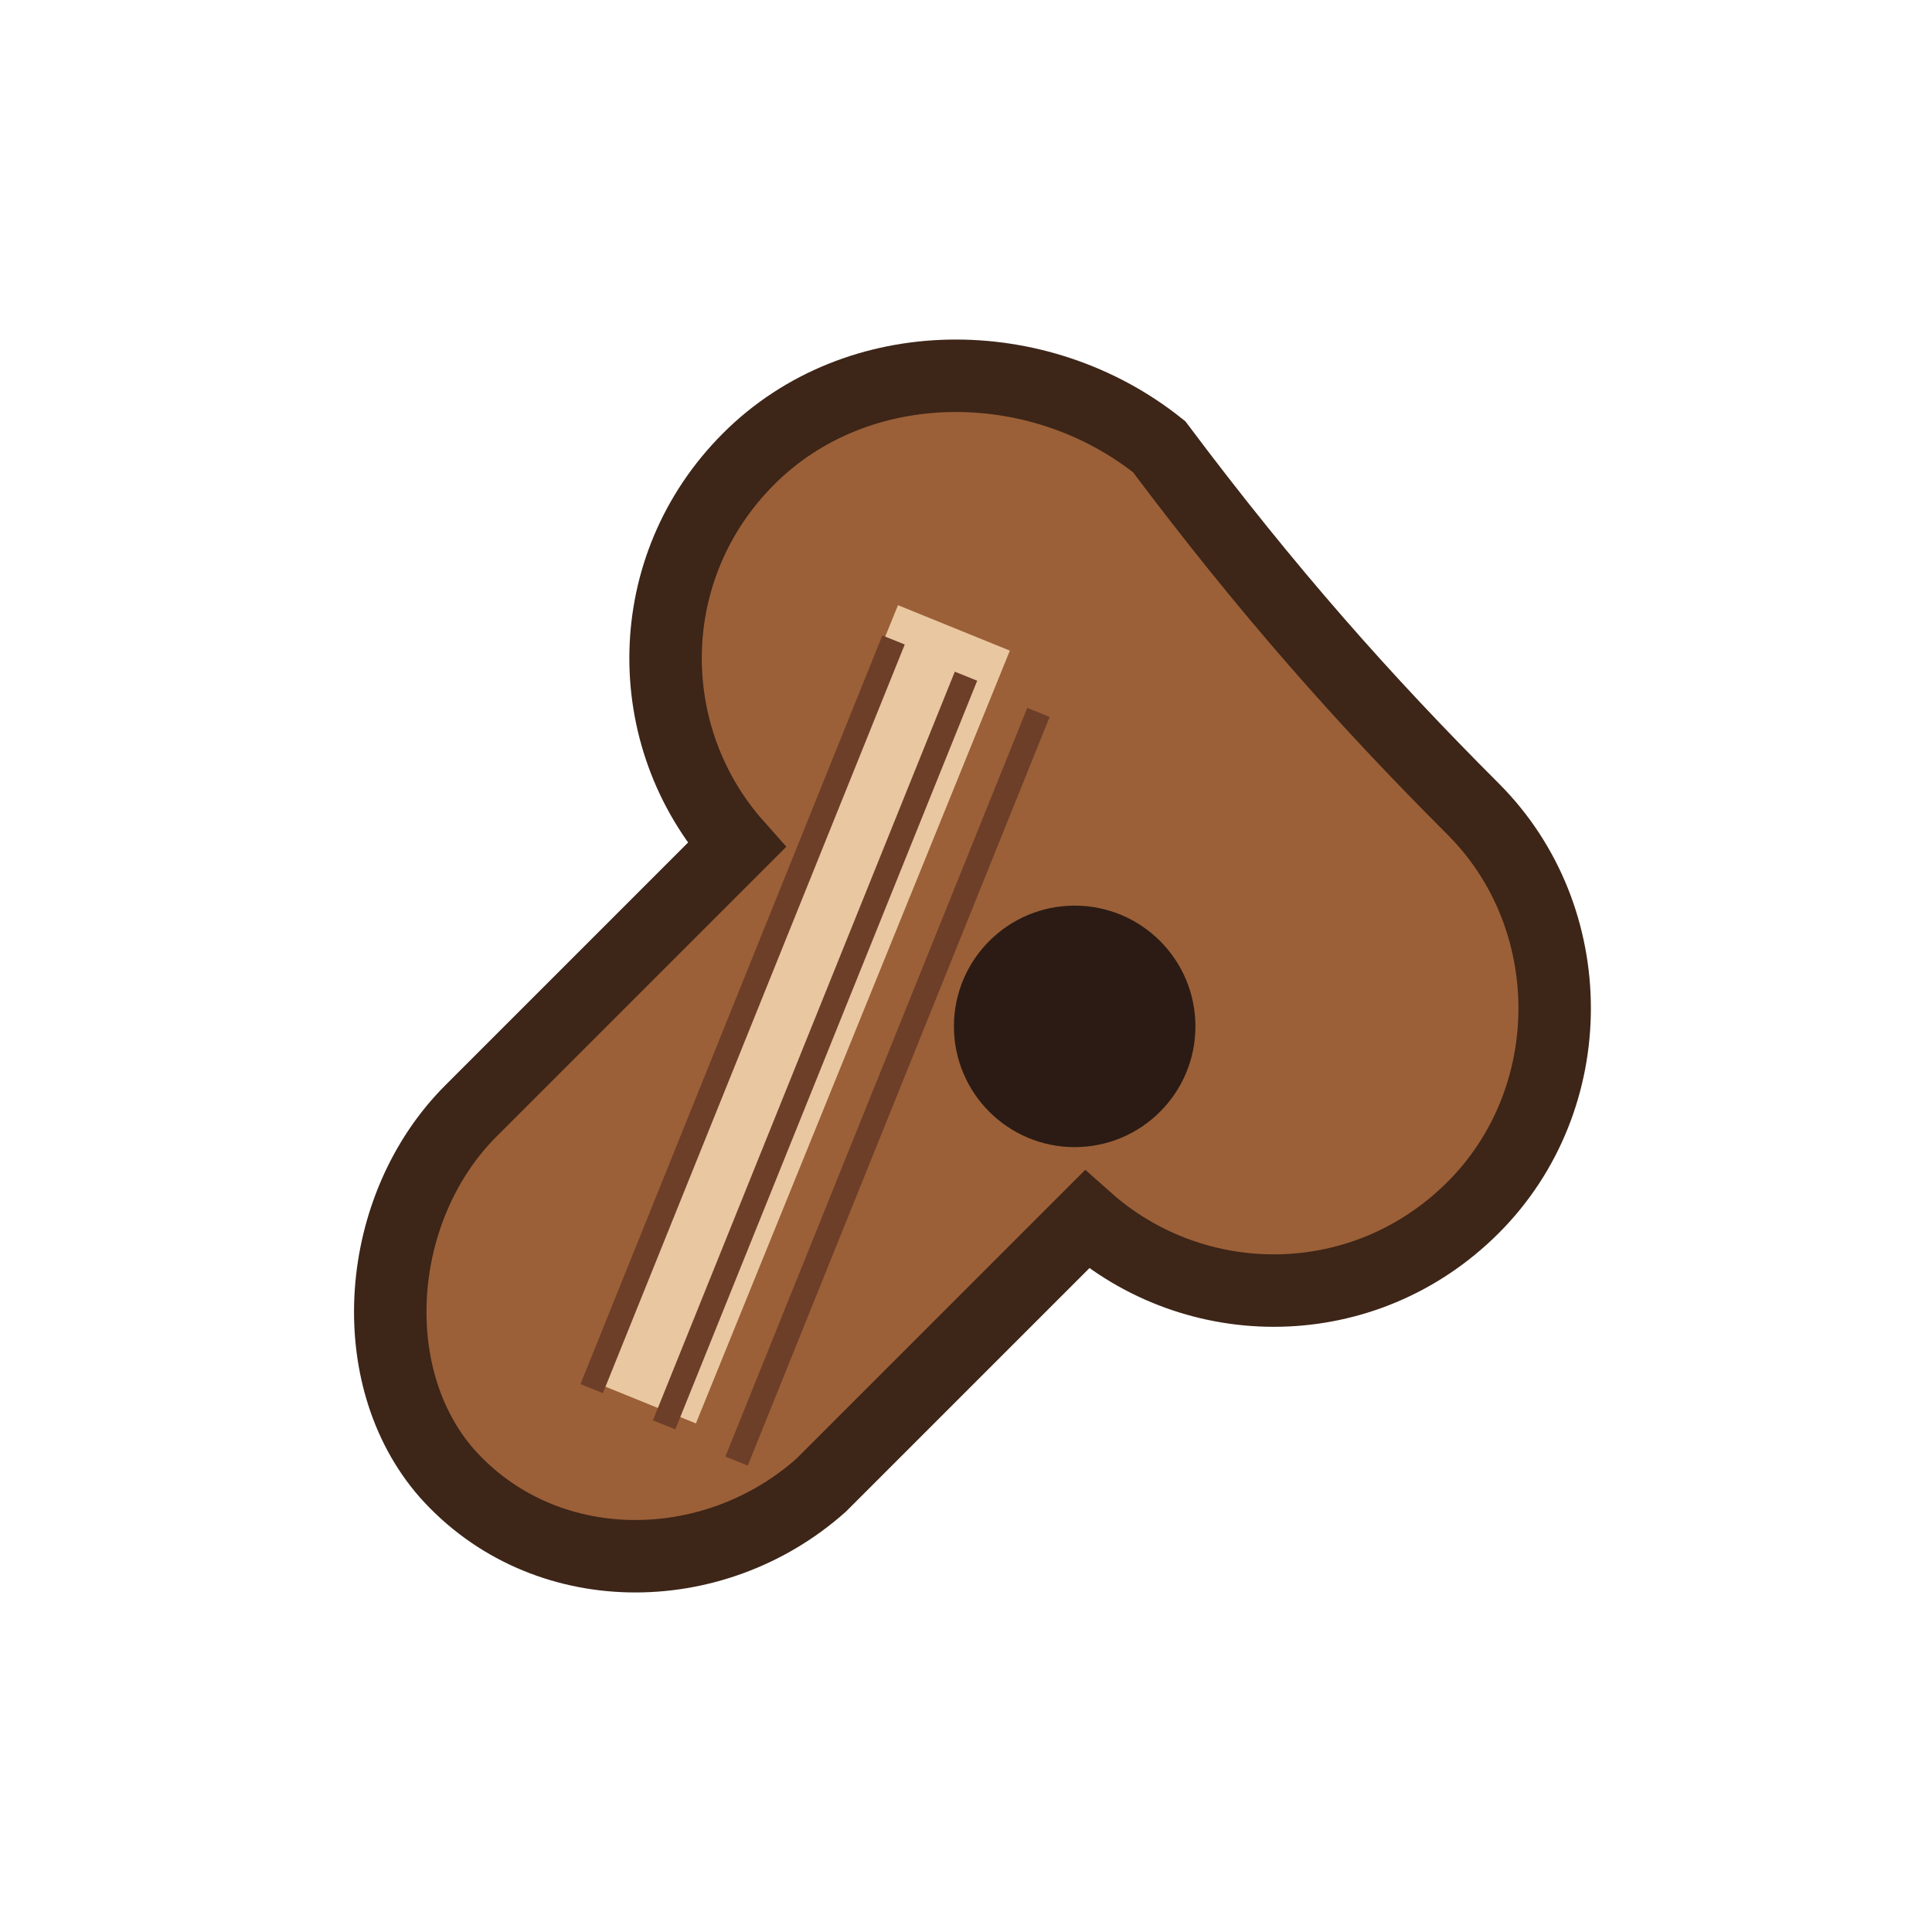
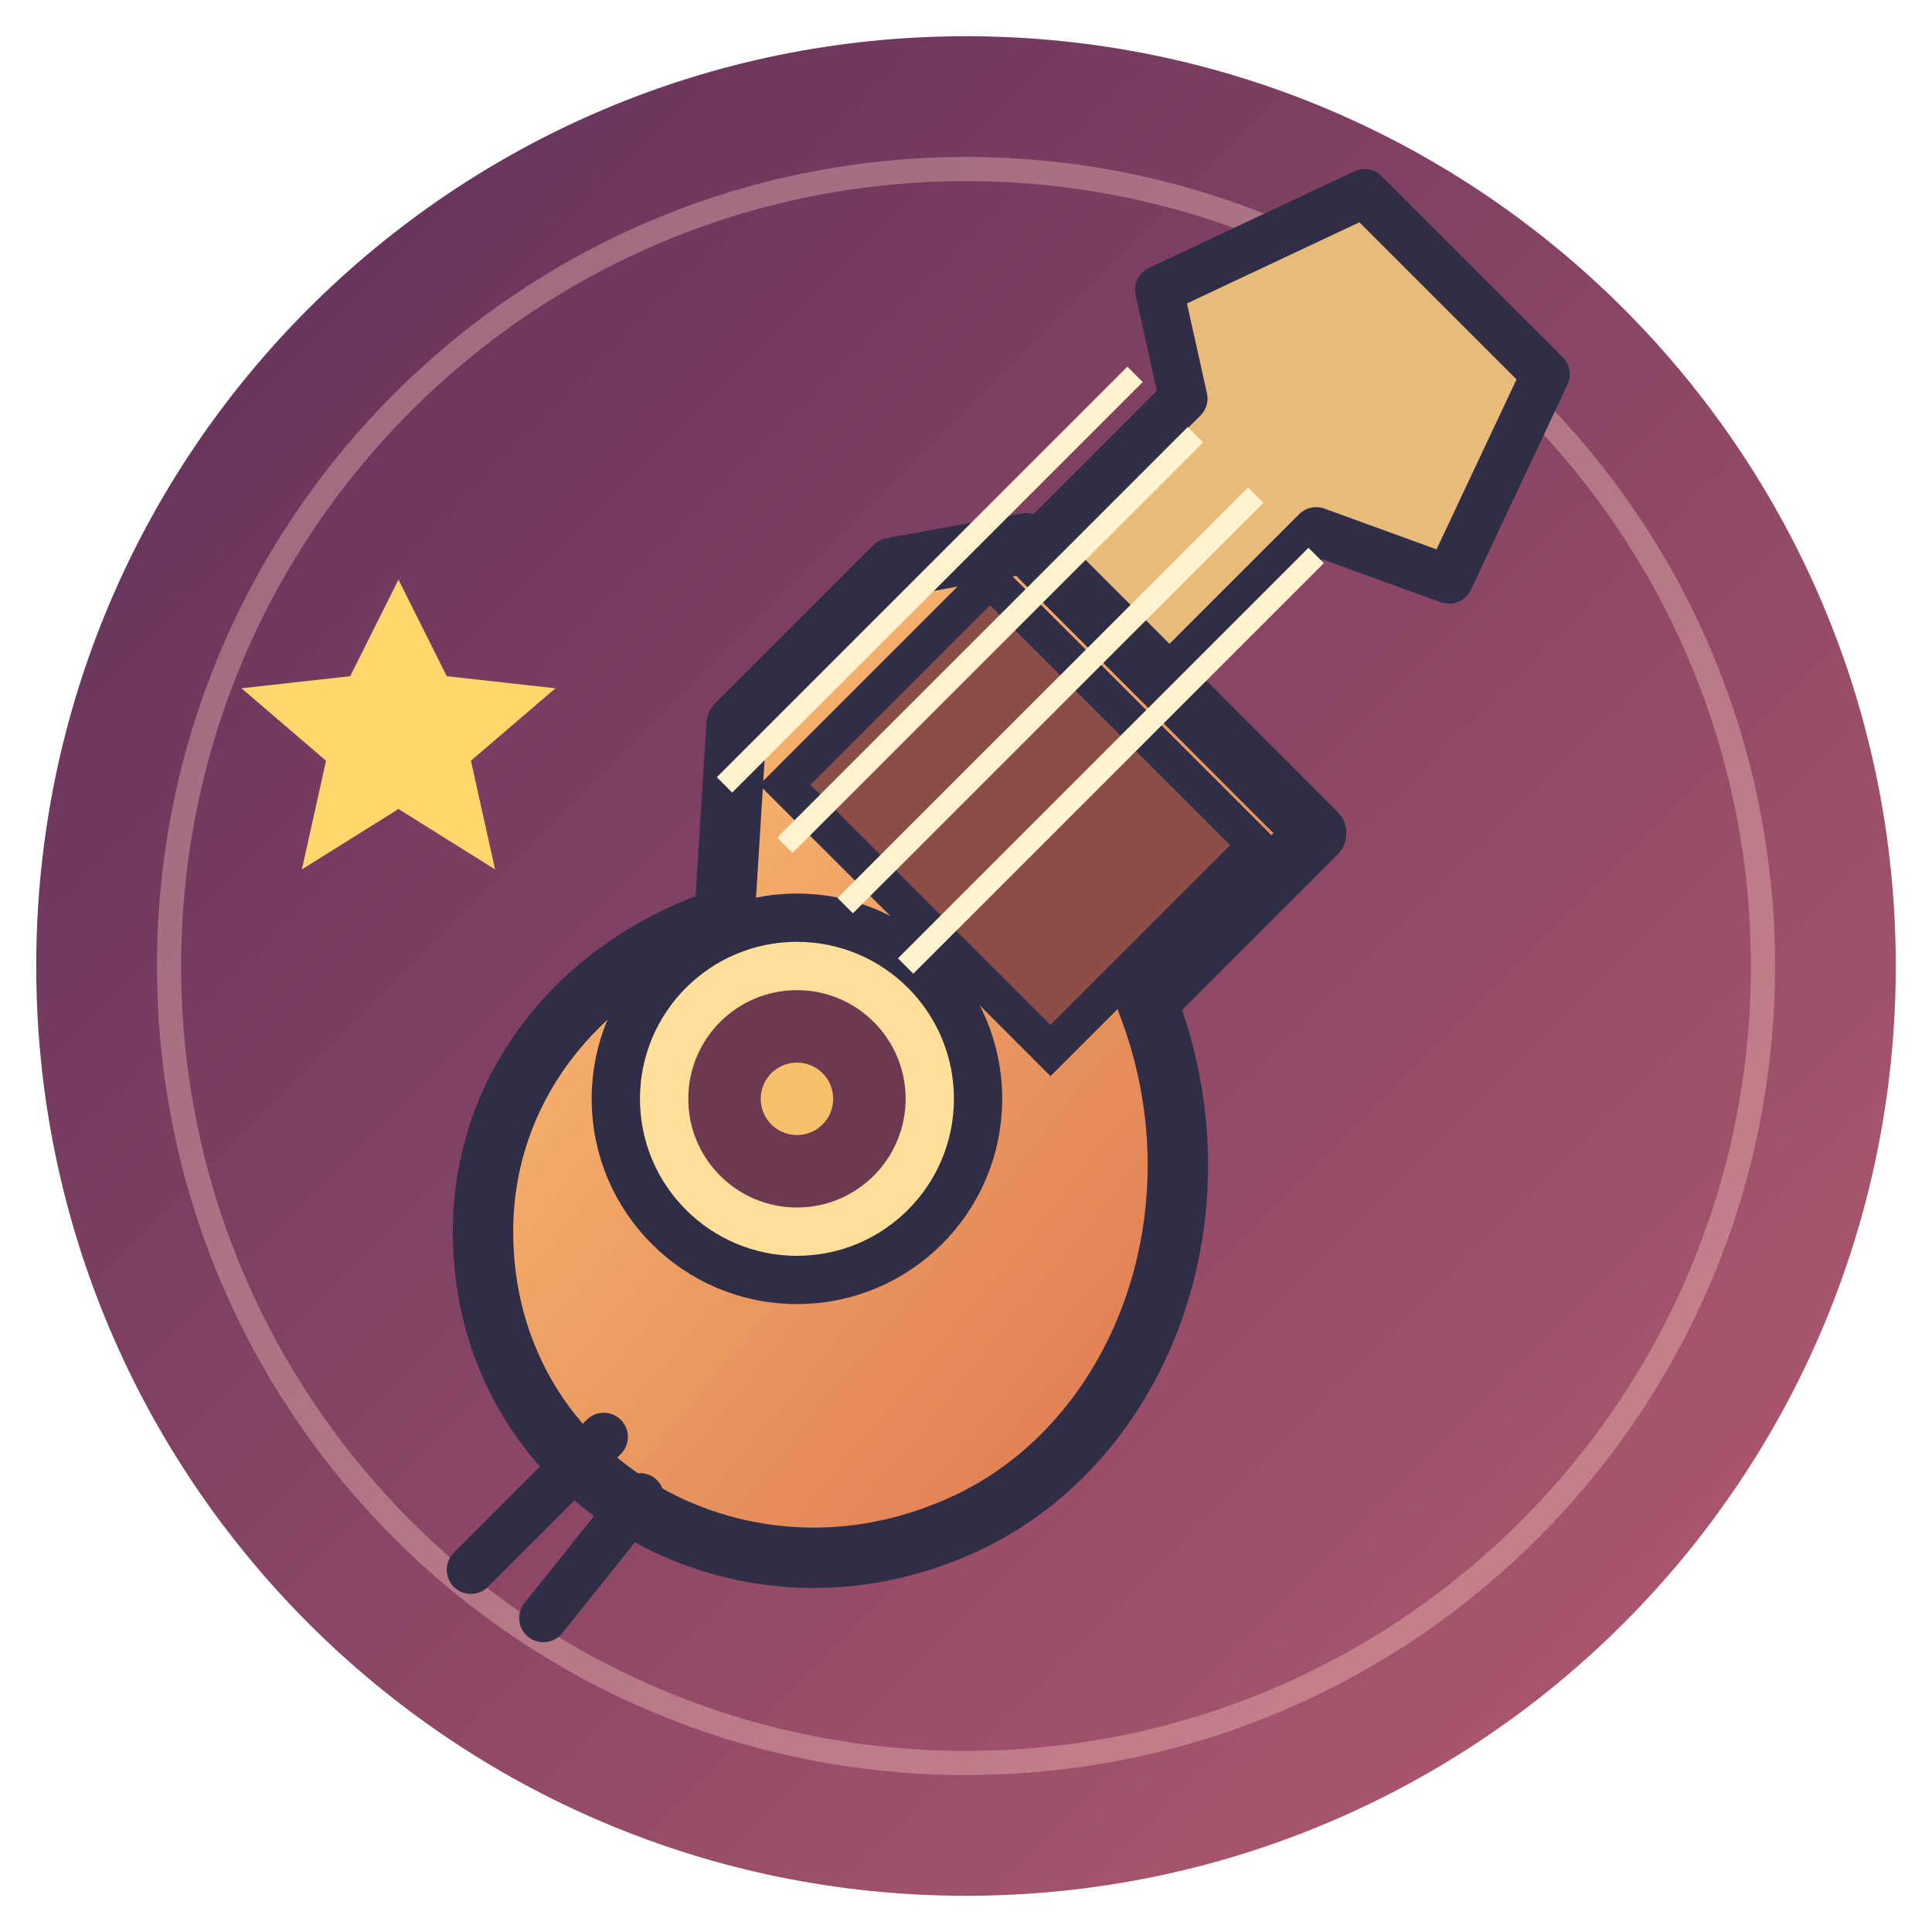
- <svg xmlns="http://www.w3.org/2000/svg" viewBox="0 0 160 160">
-   <path d="M96 37c-10-8-25-8-34 1-9 9-9 23-1 32L39 92c-8 8-9 22-2 30 8 9 22 9 31 1l22-22c9 8 23 8 32-1 9-9 9-24 0-33-9-9-17-18-26-30Z" fill="#9b6038" stroke="#3d2518" stroke-width="6" />
-   <path d="M79 52 53 116" stroke="#e9c7a1" stroke-width="10" />
-   <path d="M74 53 49 115M80 56 55 118M86 59 61 121" stroke="#6d3e28" stroke-width="2" />
-   <circle cx="89" cy="85" r="10" fill="#2b1b14" />
+ <svg xmlns="http://www.w3.org/2000/svg" viewBox="0 0 160 160" role="img" aria-label="Guitarra avatar">
+   <defs>
+     <linearGradient id="bg" x1="0" y1="0" x2="1" y2="1">
+       <stop stop-color="#5b2e59" />
+       <stop offset="1" stop-color="#b75d70" />
+     </linearGradient>
+     <linearGradient id="wood" x1="0" y1="0" x2="1" y2="1">
+       <stop stop-color="#ffc978" />
+       <stop offset="1" stop-color="#d96d4c" />
+     </linearGradient>
+   </defs>
+   <circle cx="80" cy="80" r="77" fill="url(#bg)" />
+   <circle cx="80" cy="80" r="66" fill="none" stroke="#ffd0c2" stroke-opacity=".35" stroke-width="2" />
+   <path d="m96 24 17-8 15 15-8 17-11-4-19 19-11-11 19-19Z" fill="#e8bb7b" stroke="#302d47" stroke-width="4" stroke-linejoin="round" />
+   <path d="m85 45 24 24-14 14c7 18-1 38-17 44-18 7-38-5-38-25 0-12 8-22 20-26l1-16 13-13Z" fill="url(#wood)" stroke="#302d47" stroke-width="5" stroke-linejoin="round" />
+   <path d="m82 48 22 22-17 17-22-22Z" fill="#8b4d48" stroke="#302d47" stroke-width="3" />
+   <circle cx="66" cy="91" r="15" fill="#ffdf99" stroke="#302d47" stroke-width="4" />
+   <circle cx="66" cy="91" r="9" fill="#6c3950" />
+   <circle cx="66" cy="91" r="3" fill="#f6c16c" />
+   <path d="m94 31-34 34m39-29L65 70m39-29L70 75m39-29L75 80" stroke="#fff2cf" stroke-width="1.8" />
+   <path d="M50 119 39 130m14-6-8 10" stroke="#302d47" stroke-width="4" stroke-linecap="round" />
+   <path d="M33 48l4 8 9 1-7 6 2 9-8-5-8 5 2-9-7-6 9-1Z" fill="#ffd76d" />
</svg>
